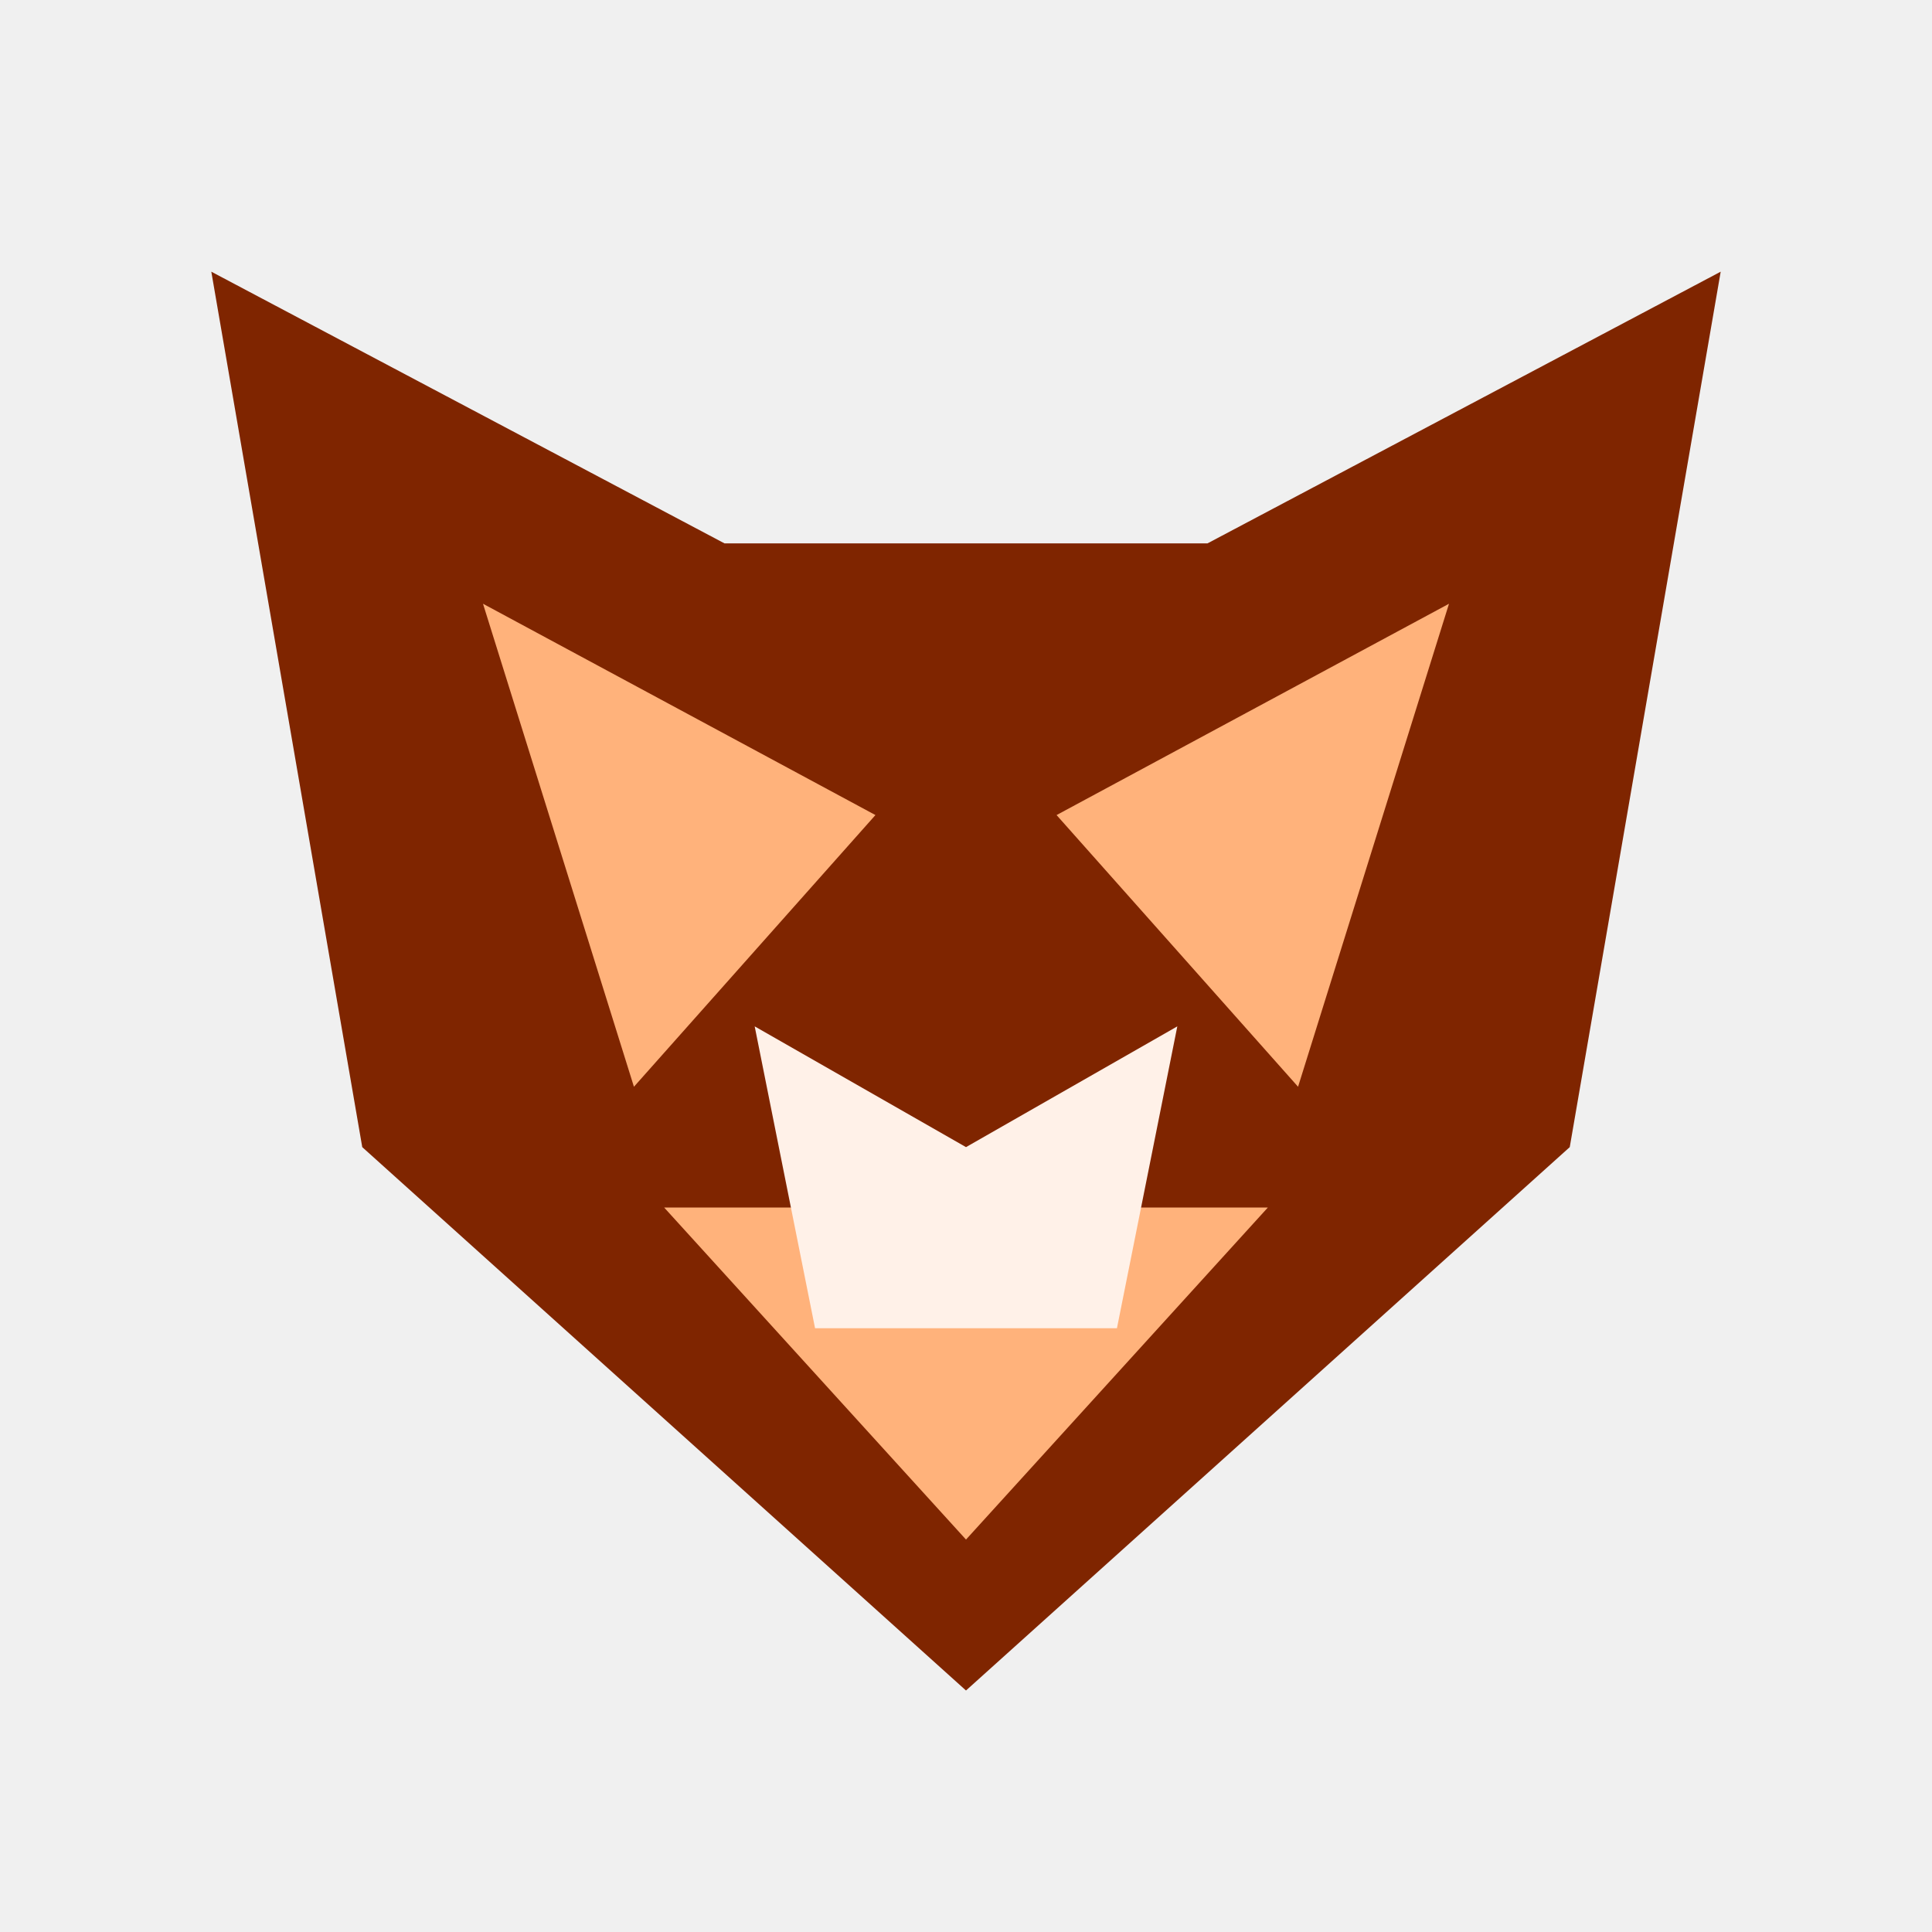
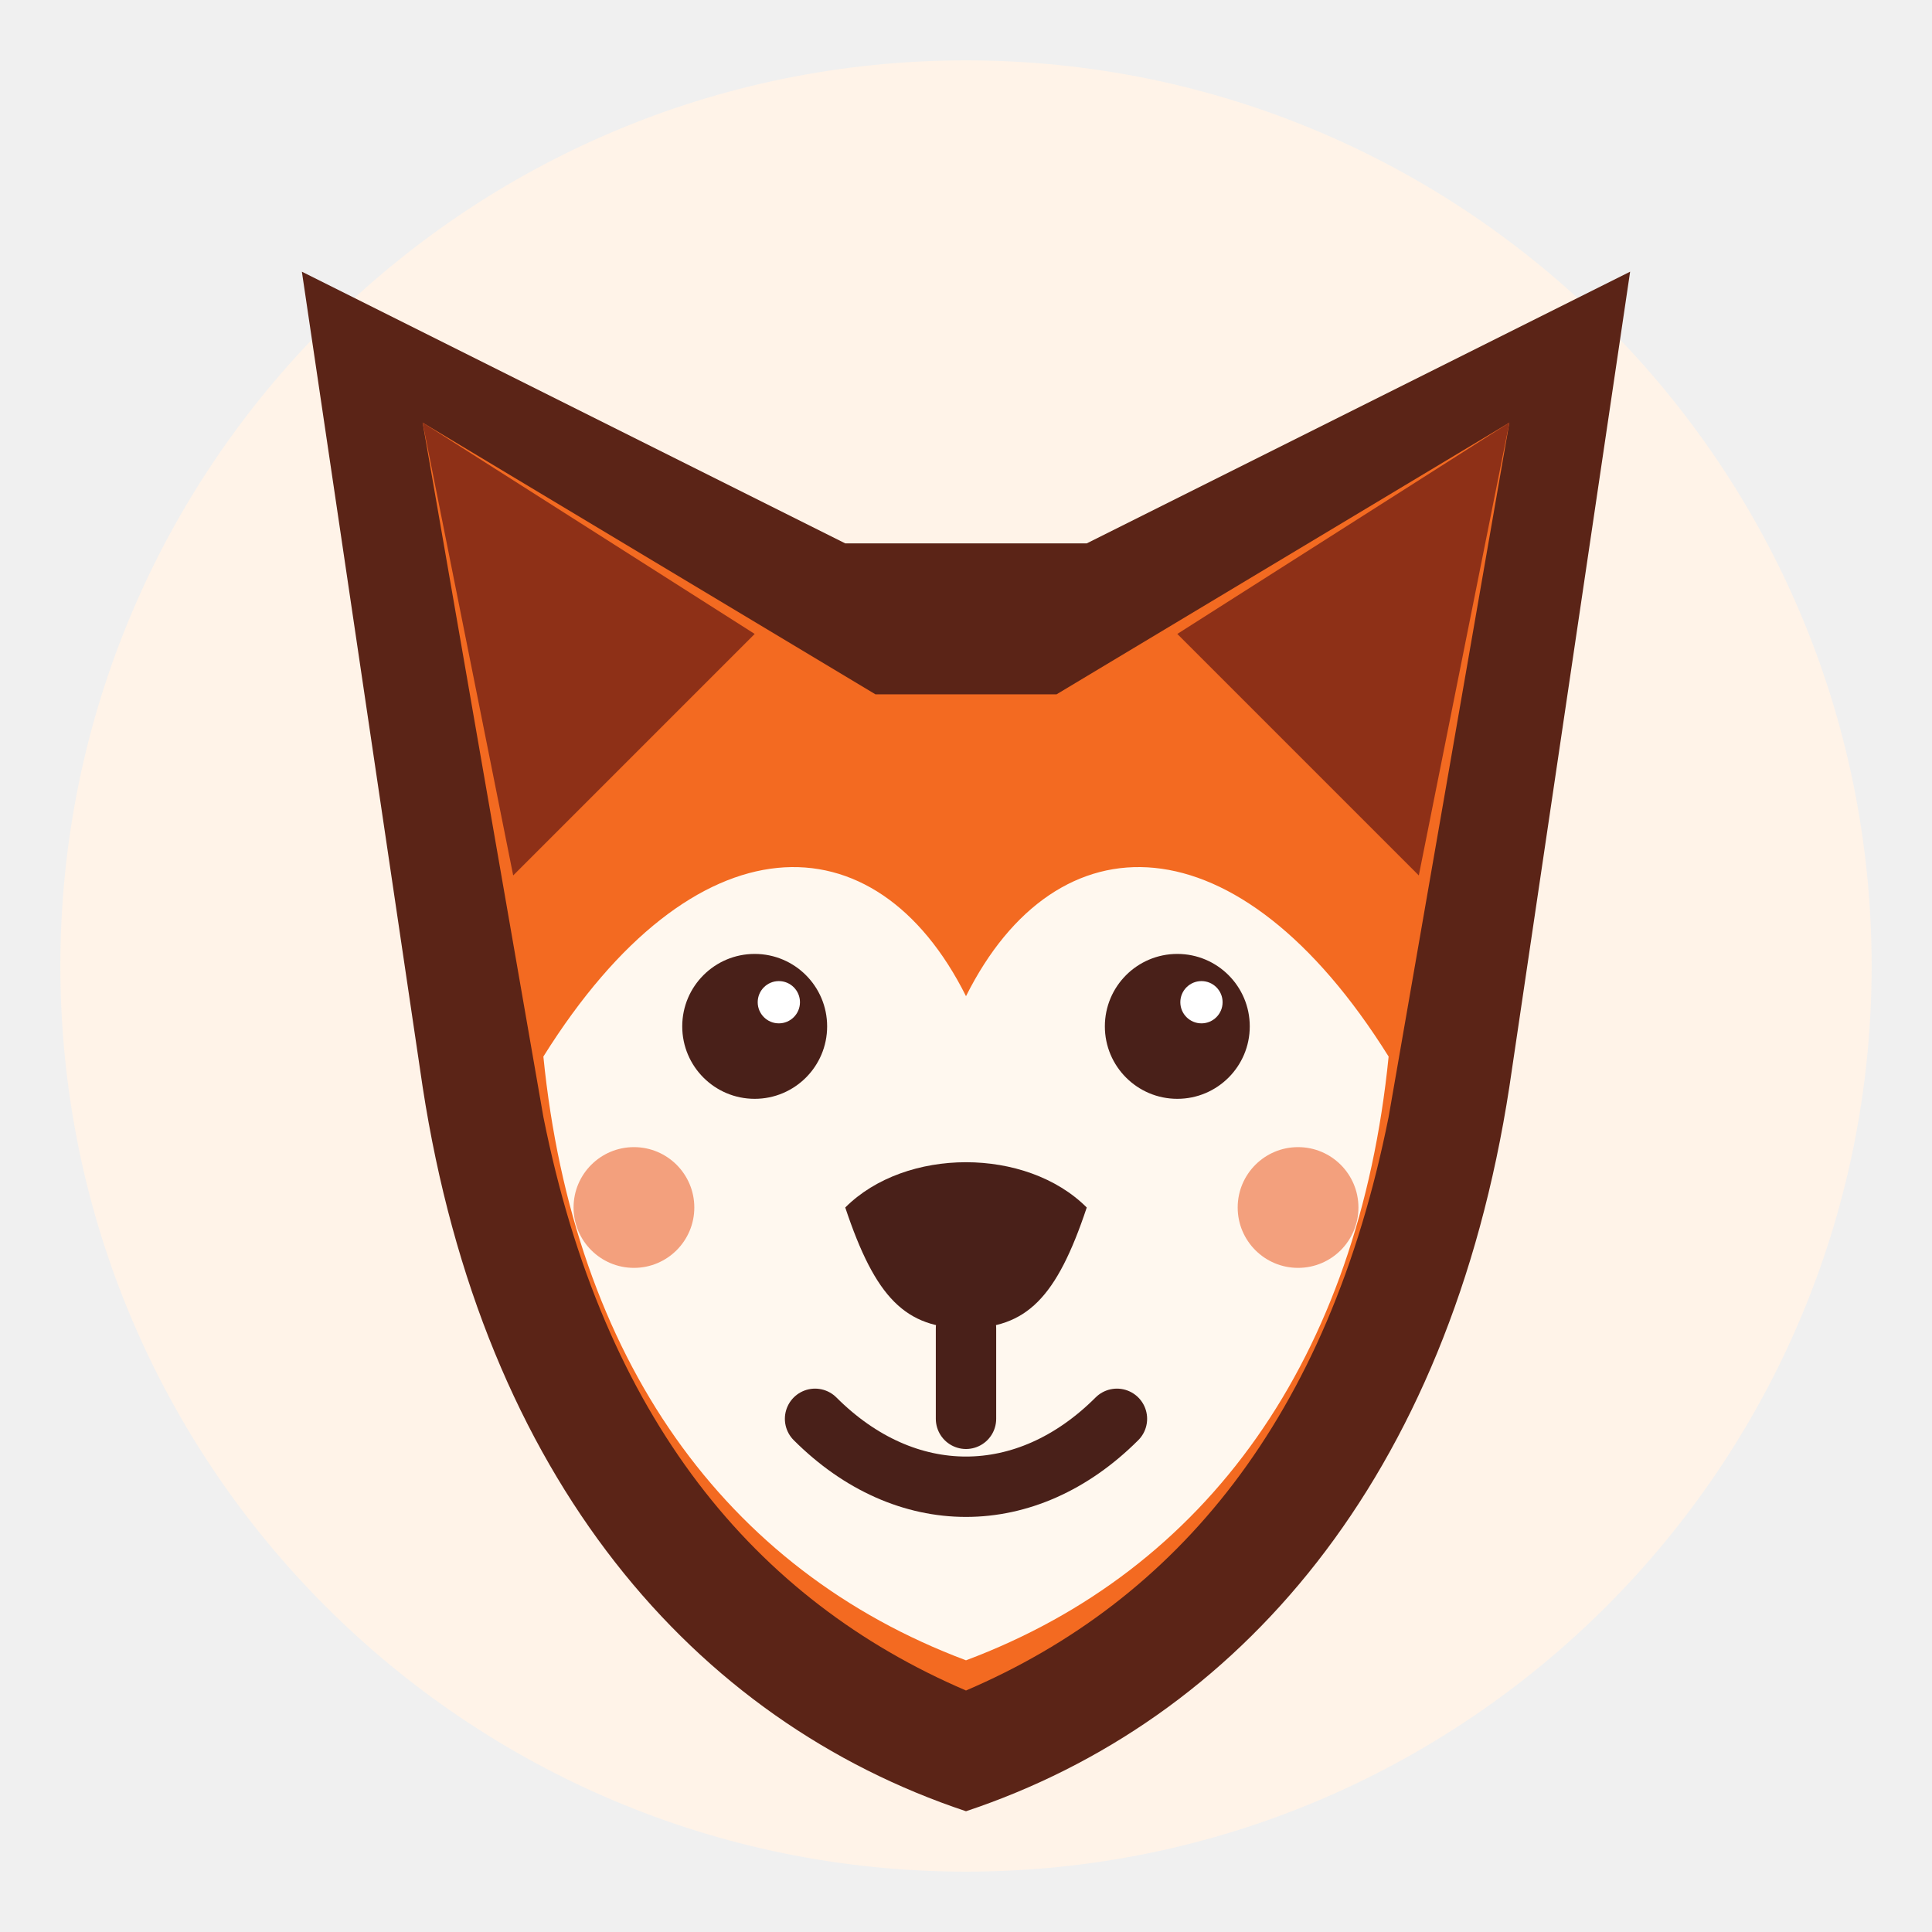
<svg xmlns="http://www.w3.org/2000/svg" viewBox="0 0 64 64" role="presentation">
-   <path fill="#7f2500" d="M7 9l17 9h16L57 9l-5 29-20 18L12 38 7 9z" />
-   <path fill="#ffb27b" d="M16 20l13 7-8 9-5-16zm32 0l-13 7 8 9 5-16zM22 40h20L32 51 22 40z" />
-   <path fill="#fff1e8" d="M25 34l7 4 7-4-2 10H27l-2-10z" />
+   <circle cx="32" cy="32" r="30" fill="#fff3e8" />
+   <path fill="#5b2417" d="M10 9l18 9h8L54 9l-4 27c-2 13-9 21-18 24-9-3-16-11-18-24L10 9z" />
+   <path fill="#f36a21" d="M14 14l15 9h6l15-9-4 23c-2 10-7 16-14 19-7-3-12-9-14-19l-4-23z" />
+   <path fill="#8e3017" d="M14 14l11 7-8 8-3-15zm36 0l-11 7 8 8 3-15z" />
+   <path fill="#fff8ef" d="M18 35c5-8 11-8 14-2 3-6 9-6 14 2-1 10-6 17-14 20-8-3-13-10-14-20z" />
+   <circle cx="25" cy="34" r="2.4" fill="#492019" />
+   <circle cx="39" cy="34" r="2.4" fill="#492019" />
+   <circle cx="25.8" cy="33.2" r=".7" fill="#fff" />
+   <circle cx="39.8" cy="33.2" r=".7" fill="#fff" />
+   <path fill="#492019" d="M28 40c2-2 6-2 8 0-1 3-2 4-4 4s-3-1-4-4z" />
+   <path d="M32 44v3m-5 0c3 3 7 3 10 0" fill="none" stroke="#492019" stroke-width="2" stroke-linecap="round" />
+   <circle cx="21" cy="40" r="2" fill="#f3a07d" />
+   <circle cx="43" cy="40" r="2" fill="#f3a07d" />
</svg>
